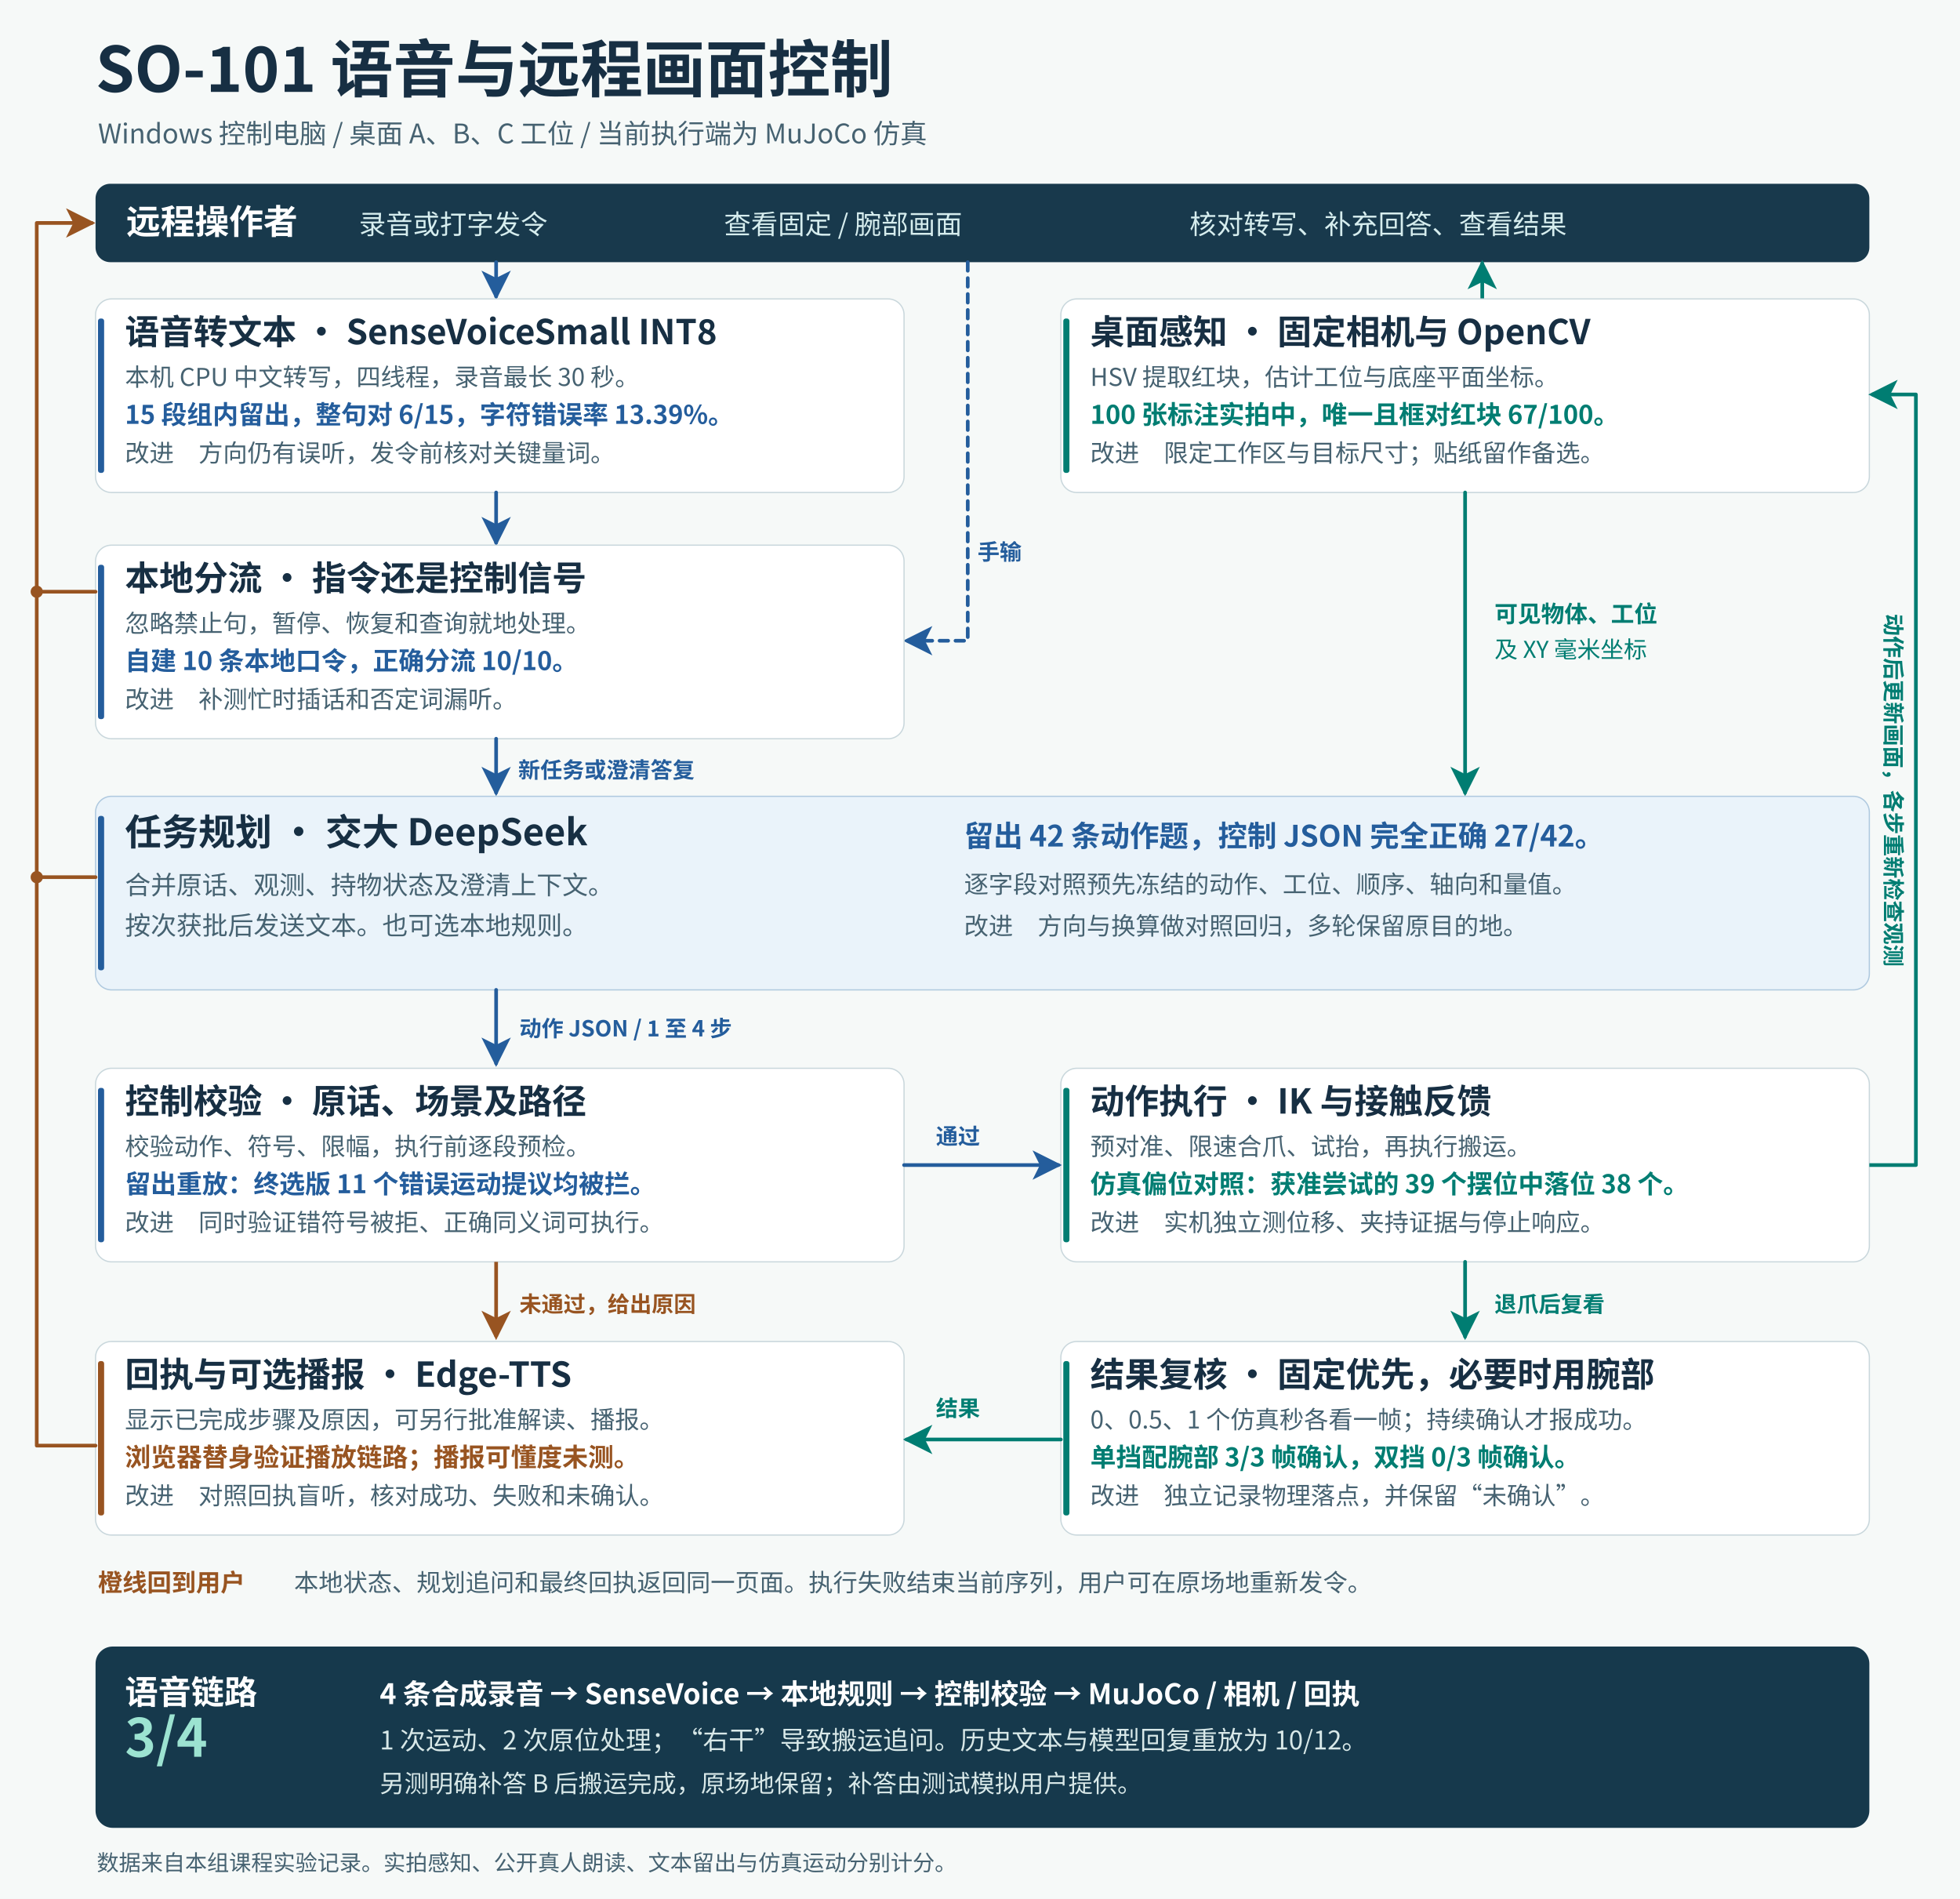
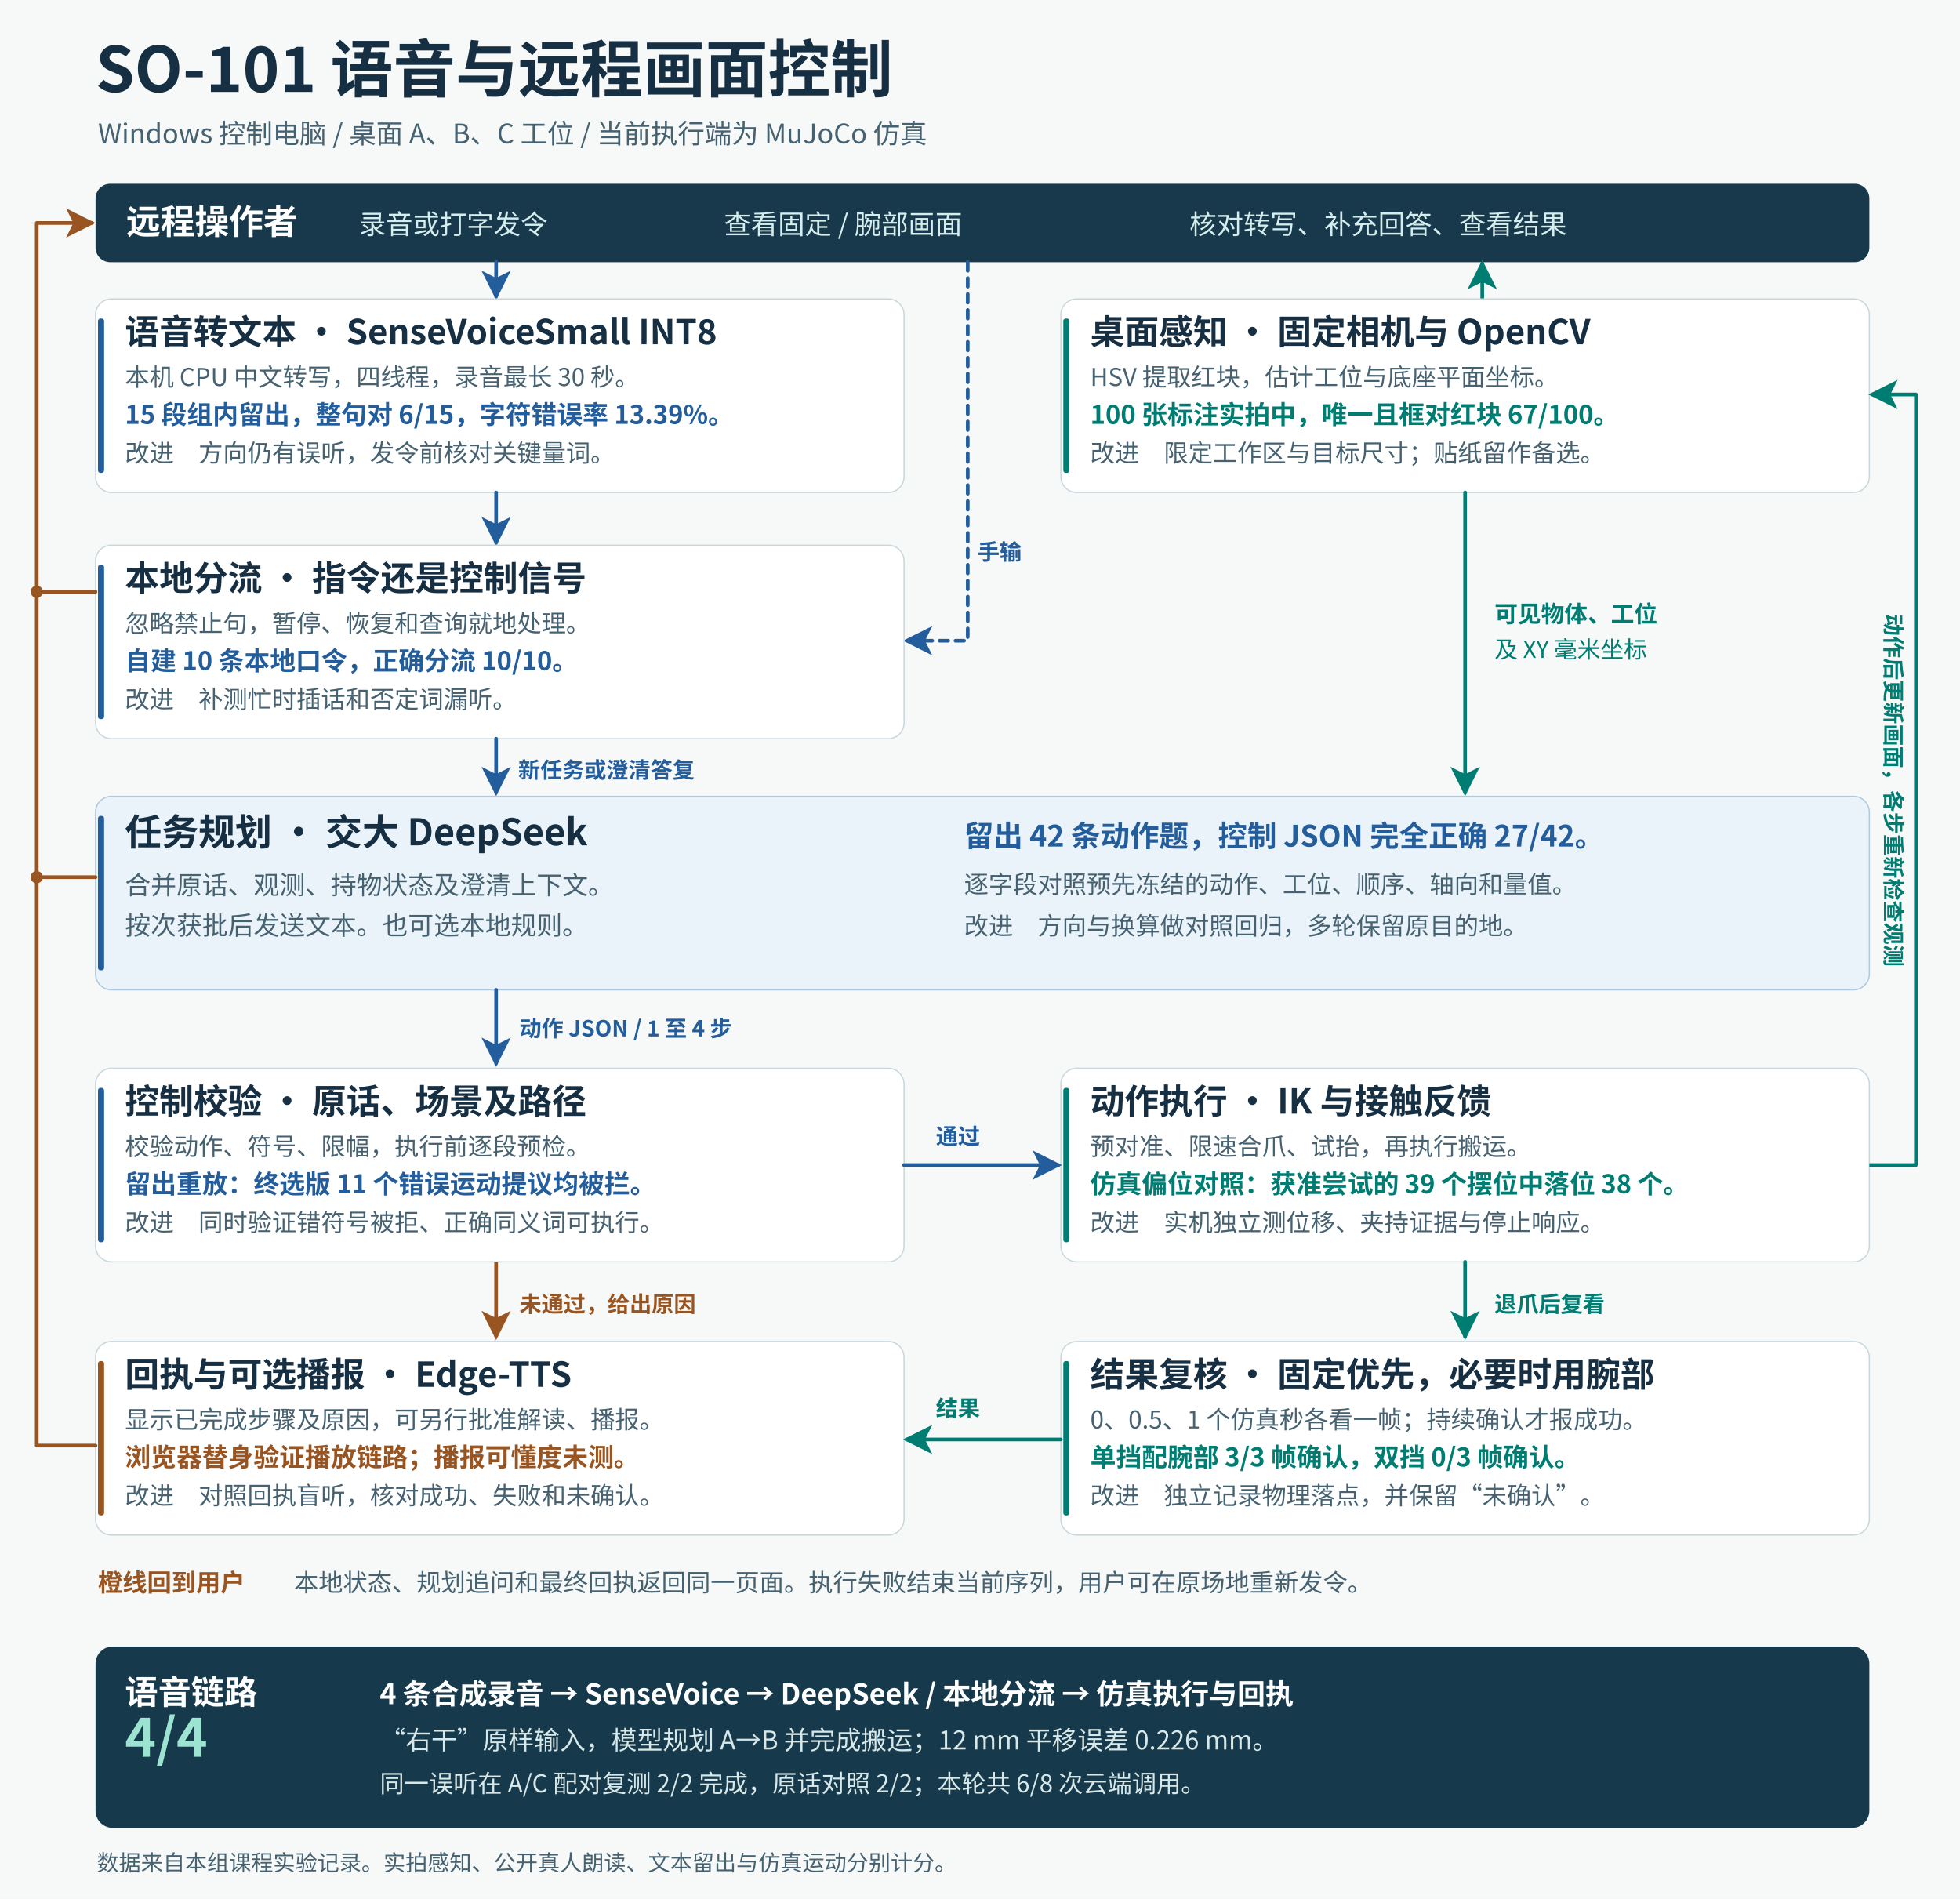
<svg xmlns="http://www.w3.org/2000/svg" width="1600" height="1550" viewBox="0 0 1600 1550" role="img" aria-labelledby="title desc" font-family="'Microsoft YaHei','Noto Sans CJK SC','Noto Sans SC',sans-serif">
  <defs>
    <marker id="b" viewBox="0 0 10 10" refX="8.8" refY="5" markerWidth="8" markerHeight="8" orient="auto-start-reverse">
      <path d="M0 0 L10 5 L0 10 L2.5 5 Z" fill="#245d9c" />
    </marker>
    <marker id="g" viewBox="0 0 10 10" refX="8.8" refY="5" markerWidth="8" markerHeight="8" orient="auto-start-reverse">
      <path d="M0 0 L10 5 L0 10 L2.5 5 Z" fill="#007d72" />
    </marker>
    <marker id="o" viewBox="0 0 10 10" refX="8.8" refY="5" markerWidth="8" markerHeight="8" orient="auto-start-reverse">
      <path d="M0 0 L10 5 L0 10 L2.5 5 Z" fill="#985421" />
    </marker>
  </defs>
  <rect x="0" y="0" width="1600" height="1550" rx="0" fill="#f6f9f8" stroke="none" />
  <text x="78" y="75" font-size="51" font-weight="700" fill="#172f43">SO-101 语音与远程画面控制</text>
  <text x="80" y="117" font-size="22" font-weight="400" fill="#466271">Windows 控制电脑  /  桌面 A、B、C 工位  /  当前执行端为 MuJoCo 仿真</text>
  <rect x="78" y="150" width="1448" height="64" rx="12" fill="#18394c" stroke="none" />
  <text x="103" y="191" font-size="28" font-weight="700" fill="#ffffff">远程操作者</text>
  <text x="293" y="191" font-size="22" font-weight="400" fill="#d6edee">录音或打字发令</text>
  <text x="591" y="191" font-size="22" font-weight="400" fill="#d6edee">查看固定 / 腕部画面</text>
  <text x="971" y="191" font-size="22" font-weight="400" fill="#d6edee">核对转写、补充回答、查看结果</text>
  <path d="M 405 214 V 242" fill="none" stroke="#245d9c" stroke-width="3" stroke-linejoin="round" stroke-linecap="round" marker-end="url(#b)" />
  <path d="M 790 214 V 523 H 740" fill="none" stroke="#245d9c" stroke-width="3" stroke-linejoin="round" stroke-linecap="round" stroke-dasharray="7 6" marker-end="url(#b)" />
  <text x="798" y="457" font-size="18" font-weight="700" fill="#245d9c">手输</text>
  <path d="M 1210 244 V 215" fill="none" stroke="#007d72" stroke-width="3" stroke-linejoin="round" stroke-linecap="round" marker-end="url(#g)" />
  <rect x="78" y="244" width="660" height="158" rx="13" fill="#fff" stroke="#c9d7dc" />
  <rect x="80" y="260" width="5" height="126" rx="2" fill="#245d9c" stroke="none" />
  <text x="102" y="281" font-size="28" font-weight="700" fill="#172f43">语音转文本  ·  SenseVoiceSmall INT8</text>
  <text x="102" y="315" font-size="20" font-weight="400" fill="#466271">本机 CPU 中文转写，四线程，录音最长 30 秒。</text>
  <text x="102" y="346" font-size="21" font-weight="700" fill="#245d9c">15 段组内留出，整句对 6/15，字符错误率 13.39%。</text>
  <text x="102" y="377" font-size="20" font-weight="400" fill="#466271">改进　方向仍有误听，发令前核对关键量词。</text>
  <rect x="866" y="244" width="660" height="158" rx="13" fill="#fff" stroke="#c9d7dc" />
  <rect x="868" y="260" width="5" height="126" rx="2" fill="#007d72" stroke="none" />
  <text x="890" y="281" font-size="28" font-weight="700" fill="#172f43">桌面感知  ·  固定相机与 OpenCV</text>
  <text x="890" y="315" font-size="20" font-weight="400" fill="#466271">HSV 提取红块，估计工位与底座平面坐标。</text>
  <text x="890" y="346" font-size="21" font-weight="700" fill="#007d72">100 张标注实拍中，唯一且框对红块 67/100。</text>
  <text x="890" y="377" font-size="20" font-weight="400" fill="#466271">改进　限定工作区与目标尺寸；贴纸留作备选。</text>
  <path d="M 405 402 V 443" fill="none" stroke="#245d9c" stroke-width="3" stroke-linejoin="round" stroke-linecap="round" marker-end="url(#b)" />
  <path d="M 1196 402 V 647" fill="none" stroke="#007d72" stroke-width="3" stroke-linejoin="round" stroke-linecap="round" marker-end="url(#g)" />
  <text x="1220" y="508" font-size="19" font-weight="700" fill="#007d72">可见物体、工位</text>
  <text x="1220" y="537" font-size="19" font-weight="400" fill="#007d72">及 XY 毫米坐标</text>
  <rect x="78" y="445" width="660" height="158" rx="13" fill="#fff" stroke="#c9d7dc" />
  <rect x="80" y="461" width="5" height="126" rx="2" fill="#245d9c" stroke="none" />
  <text x="102" y="482" font-size="28" font-weight="700" fill="#172f43">本地分流  ·  指令还是控制信号</text>
  <text x="102" y="516" font-size="20" font-weight="400" fill="#466271">忽略禁止句，暂停、恢复和查询就地处理。</text>
  <text x="102" y="547" font-size="21" font-weight="700" fill="#245d9c">自建 10 条本地口令，正确分流 10/10。</text>
  <text x="102" y="578" font-size="20" font-weight="400" fill="#466271">改进　补测忙时插话和否定词漏听。</text>
  <path d="M 405 603 V 647" fill="none" stroke="#245d9c" stroke-width="3" stroke-linejoin="round" stroke-linecap="round" marker-end="url(#b)" />
  <text x="423" y="635" font-size="18" font-weight="700" fill="#245d9c">新任务或澄清答复</text>
  <path d="M 78 483 H 30" fill="none" stroke="#985421" stroke-width="3" stroke-linejoin="round" stroke-linecap="round" />
  <circle cx="30" cy="483" r="5" fill="#985421" />
  <rect x="78" y="650" width="1448" height="158" rx="13" fill="#eaf3fa" stroke="#afc9df" />
  <rect x="80" y="666" width="5" height="126" rx="2" fill="#245d9c" stroke="none" />
  <text x="102" y="690" font-size="30" font-weight="700" fill="#172f43">任务规划  ·  交大 DeepSeek</text>
  <text x="102" y="730" font-size="21" font-weight="400" fill="#466271">合并原话、观测、持物状态及澄清上下文。</text>
  <text x="102" y="763" font-size="21" font-weight="400" fill="#466271">按次获批后发送文本。也可选本地规则。</text>
  <text x="787" y="691" font-size="24" font-weight="700" fill="#245d9c">留出 42 条动作题，控制 JSON 完全正确 27/42。</text>
  <text x="787" y="729" font-size="20" font-weight="400" fill="#466271">逐字段对照预先冻结的动作、工位、顺序、轴向和量值。</text>
  <text x="787" y="763" font-size="20" font-weight="400" fill="#466271">改进　方向与换算做对照回归，多轮保留原目的地。</text>
  <path d="M 78 716 H 30" fill="none" stroke="#985421" stroke-width="3" stroke-linejoin="round" stroke-linecap="round" />
  <circle cx="30" cy="716" r="5" fill="#985421" />
  <path d="M 405 808 V 868" fill="none" stroke="#245d9c" stroke-width="3" stroke-linejoin="round" stroke-linecap="round" marker-end="url(#b)" />
  <text x="424" y="846" font-size="18" font-weight="700" fill="#245d9c">动作 JSON  /  1 至 4 步</text>
  <rect x="78" y="872" width="660" height="158" rx="13" fill="#fff" stroke="#c9d7dc" />
  <rect x="80" y="888" width="5" height="126" rx="2" fill="#245d9c" stroke="none" />
  <text x="102" y="909" font-size="28" font-weight="700" fill="#172f43">控制校验  ·  原话、场景及路径</text>
  <text x="102" y="943" font-size="20" font-weight="400" fill="#466271">校验动作、符号、限幅，执行前逐段预检。</text>
  <text x="102" y="974" font-size="21" font-weight="700" fill="#245d9c">留出重放：终选版 11 个错误运动提议均被拦。</text>
  <text x="102" y="1005" font-size="20" font-weight="400" fill="#466271">改进　同时验证错符号被拒、正确同义词可执行。</text>
  <rect x="866" y="872" width="660" height="158" rx="13" fill="#fff" stroke="#c9d7dc" />
  <rect x="868" y="888" width="5" height="126" rx="2" fill="#007d72" stroke="none" />
  <text x="890" y="909" font-size="28" font-weight="700" fill="#172f43">动作执行  ·  IK 与接触反馈</text>
  <text x="890" y="943" font-size="20" font-weight="400" fill="#466271">预对准、限速合爪、试抬，再执行搬运。</text>
  <text x="890" y="974" font-size="21" font-weight="700" fill="#007d72">仿真偏位对照：获准尝试的 39 个摆位中落位 38 个。</text>
  <text x="890" y="1005" font-size="20" font-weight="400" fill="#466271">改进　实机独立测位移、夹持证据与停止响应。</text>
  <path d="M 738 951 H 864" fill="none" stroke="#245d9c" stroke-width="3" stroke-linejoin="round" stroke-linecap="round" marker-end="url(#b)" />
  <text x="764" y="934" font-size="18" font-weight="700" fill="#245d9c">通过</text>
  <path d="M 1196 1030 V 1091" fill="none" stroke="#007d72" stroke-width="3" stroke-linejoin="round" stroke-linecap="round" marker-end="url(#g)" />
  <text x="1220" y="1071" font-size="18" font-weight="700" fill="#007d72">退爪后复看</text>
  <rect x="866" y="1095" width="660" height="158" rx="13" fill="#fff" stroke="#c9d7dc" />
  <rect x="868" y="1111" width="5" height="126" rx="2" fill="#007d72" stroke="none" />
  <text x="890" y="1132" font-size="28" font-weight="700" fill="#172f43">结果复核  ·  固定优先，必要时用腕部</text>
  <text x="890" y="1166" font-size="20" font-weight="400" fill="#466271">0、0.5、1 个仿真秒各看一帧；持续确认才报成功。</text>
  <text x="890" y="1197" font-size="21" font-weight="700" fill="#007d72">单挡配腕部 3/3 帧确认，双挡 0/3 帧确认。</text>
  <text x="890" y="1228" font-size="20" font-weight="400" fill="#466271">改进　独立记录物理落点，并保留“未确认”。</text>
  <rect x="78" y="1095" width="660" height="158" rx="13" fill="#fff" stroke="#c9d7dc" />
  <rect x="80" y="1111" width="5" height="126" rx="2" fill="#985421" stroke="none" />
  <text x="102" y="1132" font-size="28" font-weight="700" fill="#172f43">回执与可选播报  ·  Edge-TTS</text>
  <text x="102" y="1166" font-size="20" font-weight="400" fill="#466271">显示已完成步骤及原因，可另行批准解读、播报。</text>
  <text x="102" y="1197" font-size="21" font-weight="700" fill="#985421">浏览器替身验证播放链路；播报可懂度未测。</text>
  <text x="102" y="1228" font-size="20" font-weight="400" fill="#466271">改进　对照回执盲听，核对成功、失败和未确认。</text>
  <path d="M 866 1175 H 740" fill="none" stroke="#007d72" stroke-width="3" stroke-linejoin="round" stroke-linecap="round" marker-end="url(#g)" />
  <text x="764" y="1156" font-size="18" font-weight="700" fill="#007d72">结果</text>
  <path d="M 78 1180 H 30 V 182 H 75" fill="none" stroke="#985421" stroke-width="3" stroke-linejoin="round" stroke-linecap="round" marker-end="url(#o)" />
  <text x="80" y="1299" font-size="20" font-weight="700" fill="#985421">橙线回到用户</text>
  <text x="240" y="1299" font-size="20" font-weight="400" fill="#466271">本地状态、规划追问和最终回执返回同一页面。执行失败结束当前序列，用户可在原场地重新发令。</text>
  <rect x="78" y="1344" width="1448" height="148" rx="14" fill="#16394c" stroke="none" />
  <text x="102" y="1391" font-size="27" font-weight="700" fill="#fff">语音链路</text>
-   <text x="102" y="1434" font-size="43" font-weight="700" fill="#9ce3d1">3/4</text>
-   <text x="310" y="1391" font-size="23" font-weight="700" fill="#ffffff">4 条合成录音 → SenseVoice → 本地规则 → 控制校验 → MuJoCo / 相机 / 回执</text>
-   <text x="310" y="1428" font-size="21" font-weight="400" fill="#d8e8e8">1 次运动、2 次原位处理；“右干”导致搬运追问。历史文本与模型回复重放为 10/12。</text>
-   <text x="310" y="1463" font-size="20" font-weight="400" fill="#d8e8e8">另测明确补答 B 后搬运完成，原场地保留；补答由测试模拟用户提供。</text>
+   <text x="102" y="1434" font-size="43" font-weight="700" fill="#9ce3d1">4/4</text>
+   <text x="310" y="1391" font-size="23" font-weight="700" fill="#ffffff">4 条合成录音 → SenseVoice → DeepSeek / 本地分流 → 仿真执行与回执</text>
+   <text x="310" y="1428" font-size="21" font-weight="400" fill="#d8e8e8">“右干”原样输入，模型规划 A→B 并完成搬运；12 mm 平移误差 0.226 mm。</text>
+   <text x="310" y="1463" font-size="20" font-weight="400" fill="#d8e8e8">同一误听在 A/C 配对复测 2/2 完成，原话对照 2/2；本轮共 6/8 次云端调用。</text>
  <text x="79" y="1527" font-size="18" font-weight="400" fill="#466271">数据来自本组课程实验记录。实拍感知、公开真人朗读、文本留出与仿真运动分别计分。</text>
  <path d="M 405 1030 V 1091" fill="none" stroke="#985421" stroke-width="3" marker-end="url(#o)" />
  <text x="424" y="1071" font-size="18" font-weight="700" fill="#985421">未通过，给出原因</text>
  <path d="M 1526 951 H 1564 V 322 H 1528" fill="none" stroke="#007d72" stroke-width="3" stroke-linejoin="round" marker-end="url(#g)" />
  <text x="1539" y="501" transform="rotate(90 1539 501)" font-size="18" font-weight="700" fill="#007d72">动作后更新画面，各步重新检查观测</text>
</svg>
